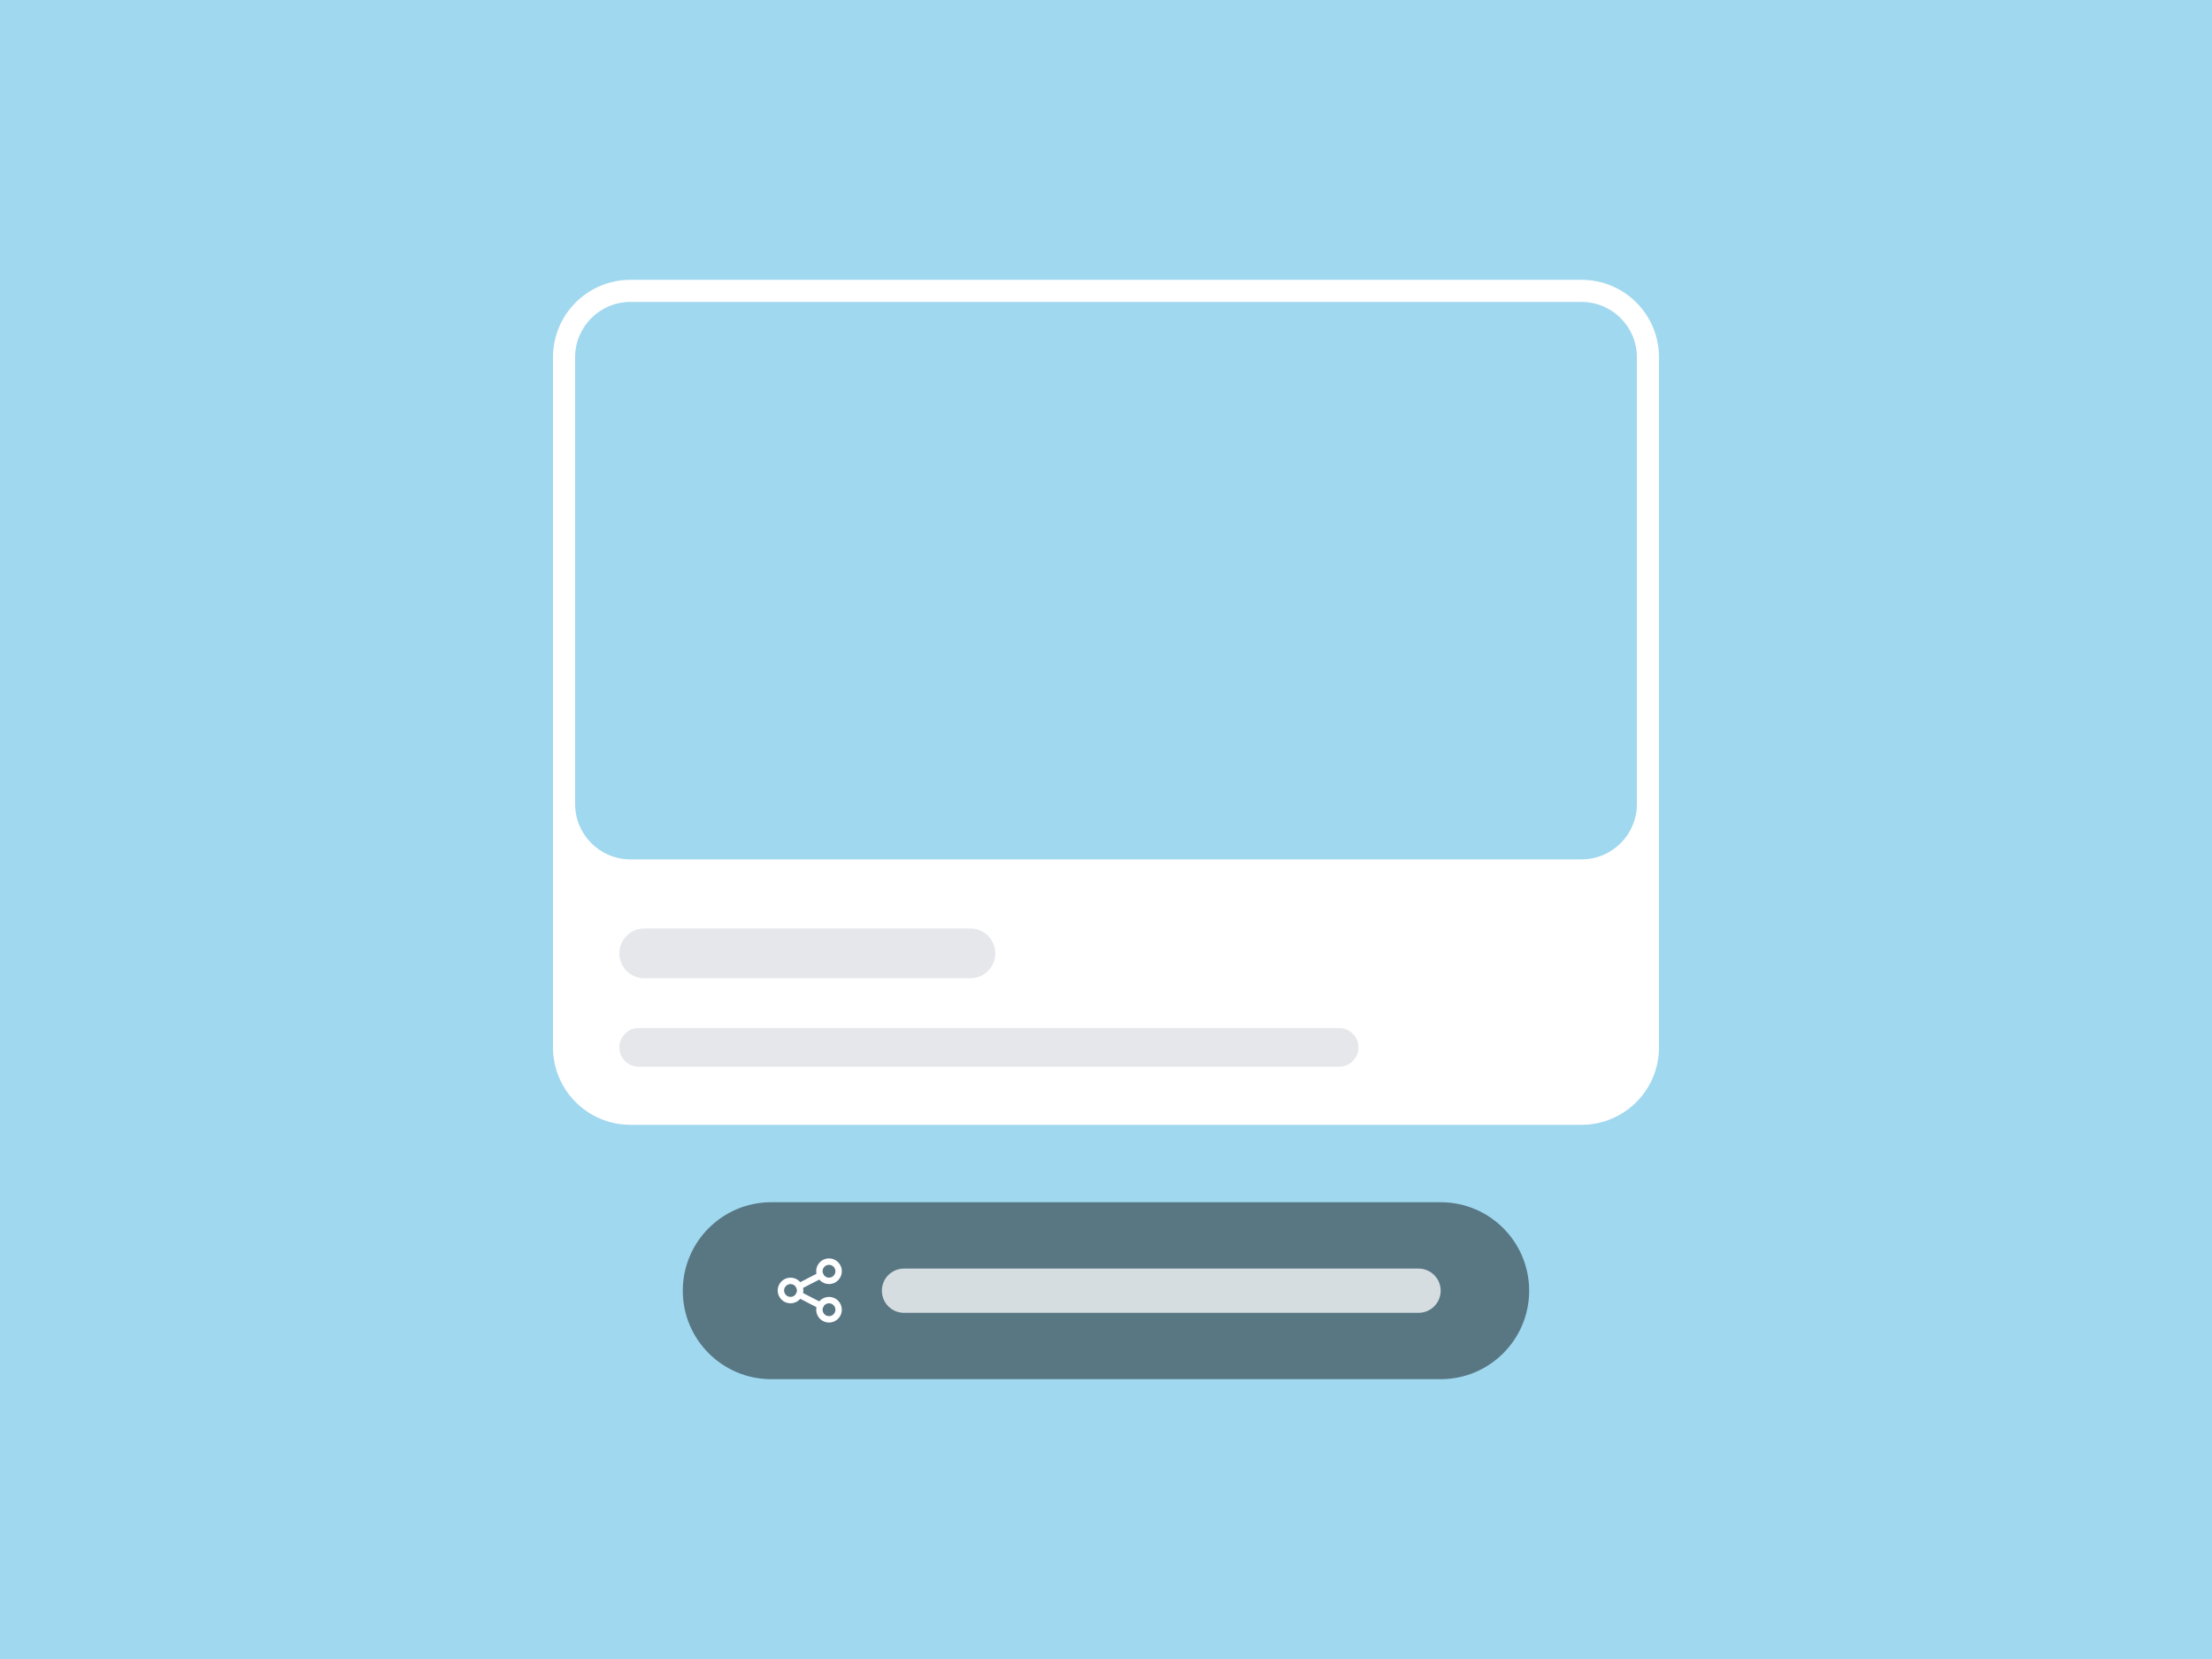
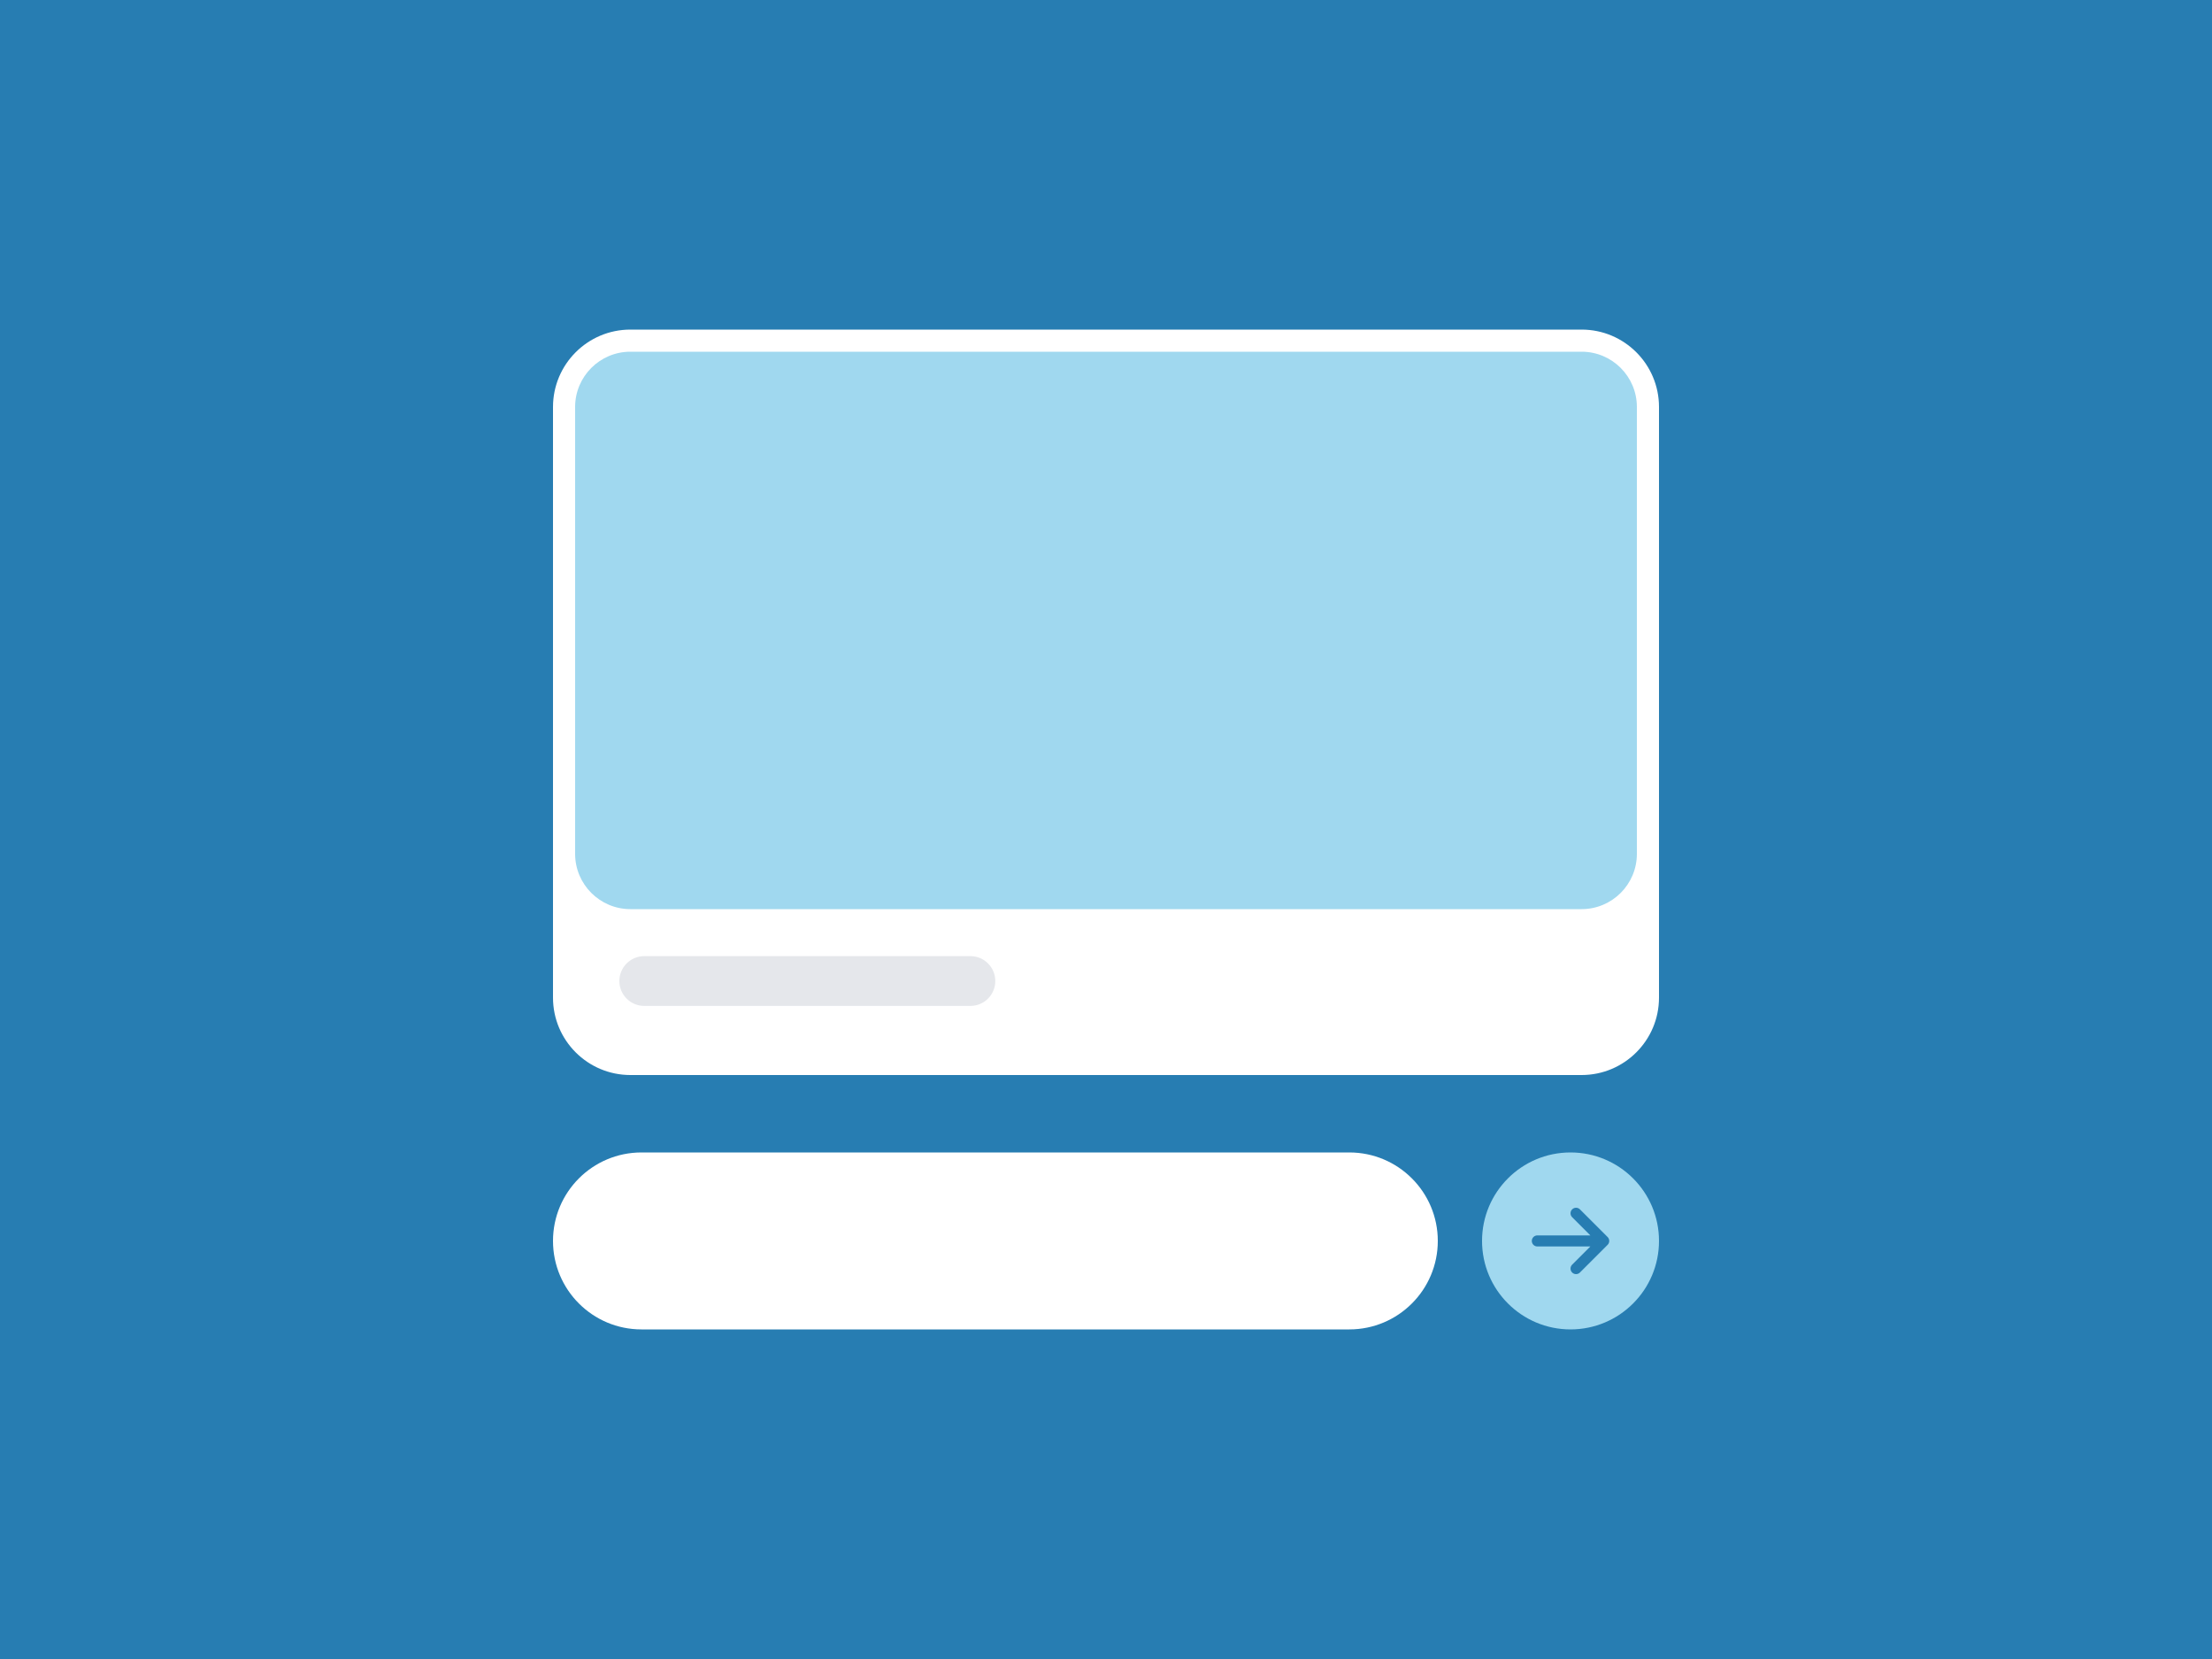
<svg xmlns="http://www.w3.org/2000/svg" viewBox="0 0 400 300">
-   <rect width="400" height="300" fill="#A0D8EF" />
-   <rect x="100" y="50.6" width="200" height="152.8" rx="14" fill="#fff" />
-   <rect x="104" y="54.6" width="192" height="100.8" rx="10" fill="#A0D8EF" />
-   <rect x="112" y="167.9" width="67.98" height="9" rx="4.5" fill="#E5E7EB" />
-   <rect x="112" y="185.9" width="133.65" height="7" rx="3.5" fill="#E5E7EB" />
-   <rect x="123.47" y="217.4" width="153.05" height="32" rx="16" fill="#000" fill-opacity="0.45" />
-   <g transform="translate(139.47 226.4) scale(0.58)" fill="none" stroke="#fff" stroke-width="2" stroke-linecap="round" stroke-linejoin="round">
-     <path d="M3 12a3 3 0 1 0 6 0a3 3 0 1 0 -6 0" />
-     <path d="M15 6a3 3 0 1 0 6 0a3 3 0 1 0 -6 0" />
-     <path d="M15 18a3 3 0 1 0 6 0a3 3 0 1 0 -6 0" />
-     <path d="M8.7 10.7l6.6 -3.4" />
-     <path d="M8.7 13.3l6.6 3.4" />
-   </g>
-   <rect x="159.47" y="229.4" width="101.05" height="8" rx="4" fill="#fff" fill-opacity="0.75" />
+   <rect width="400" height="300" fill="#277DB2" />
+   <rect x="100" y="59.6" width="200" height="134.8" rx="14" fill="#fff" />
+   <rect x="104" y="63.6" width="192" height="100.8" rx="10" fill="#A0D8EF" />
+   <rect x="112" y="172.9" width="67.98" height="9" rx="4.5" fill="#E5E7EB" />
+   <rect x="100" y="208.4" width="160" height="32" rx="16" fill="#fff" />
+   <circle cx="284" cy="224.4" r="16" fill="#A0D8EF" />
+   <path d="M278 224.4h12M285 219.4l5 5l-5 5" fill="none" stroke="#277DB2" stroke-width="2" stroke-linecap="round" stroke-linejoin="round" />
</svg>
